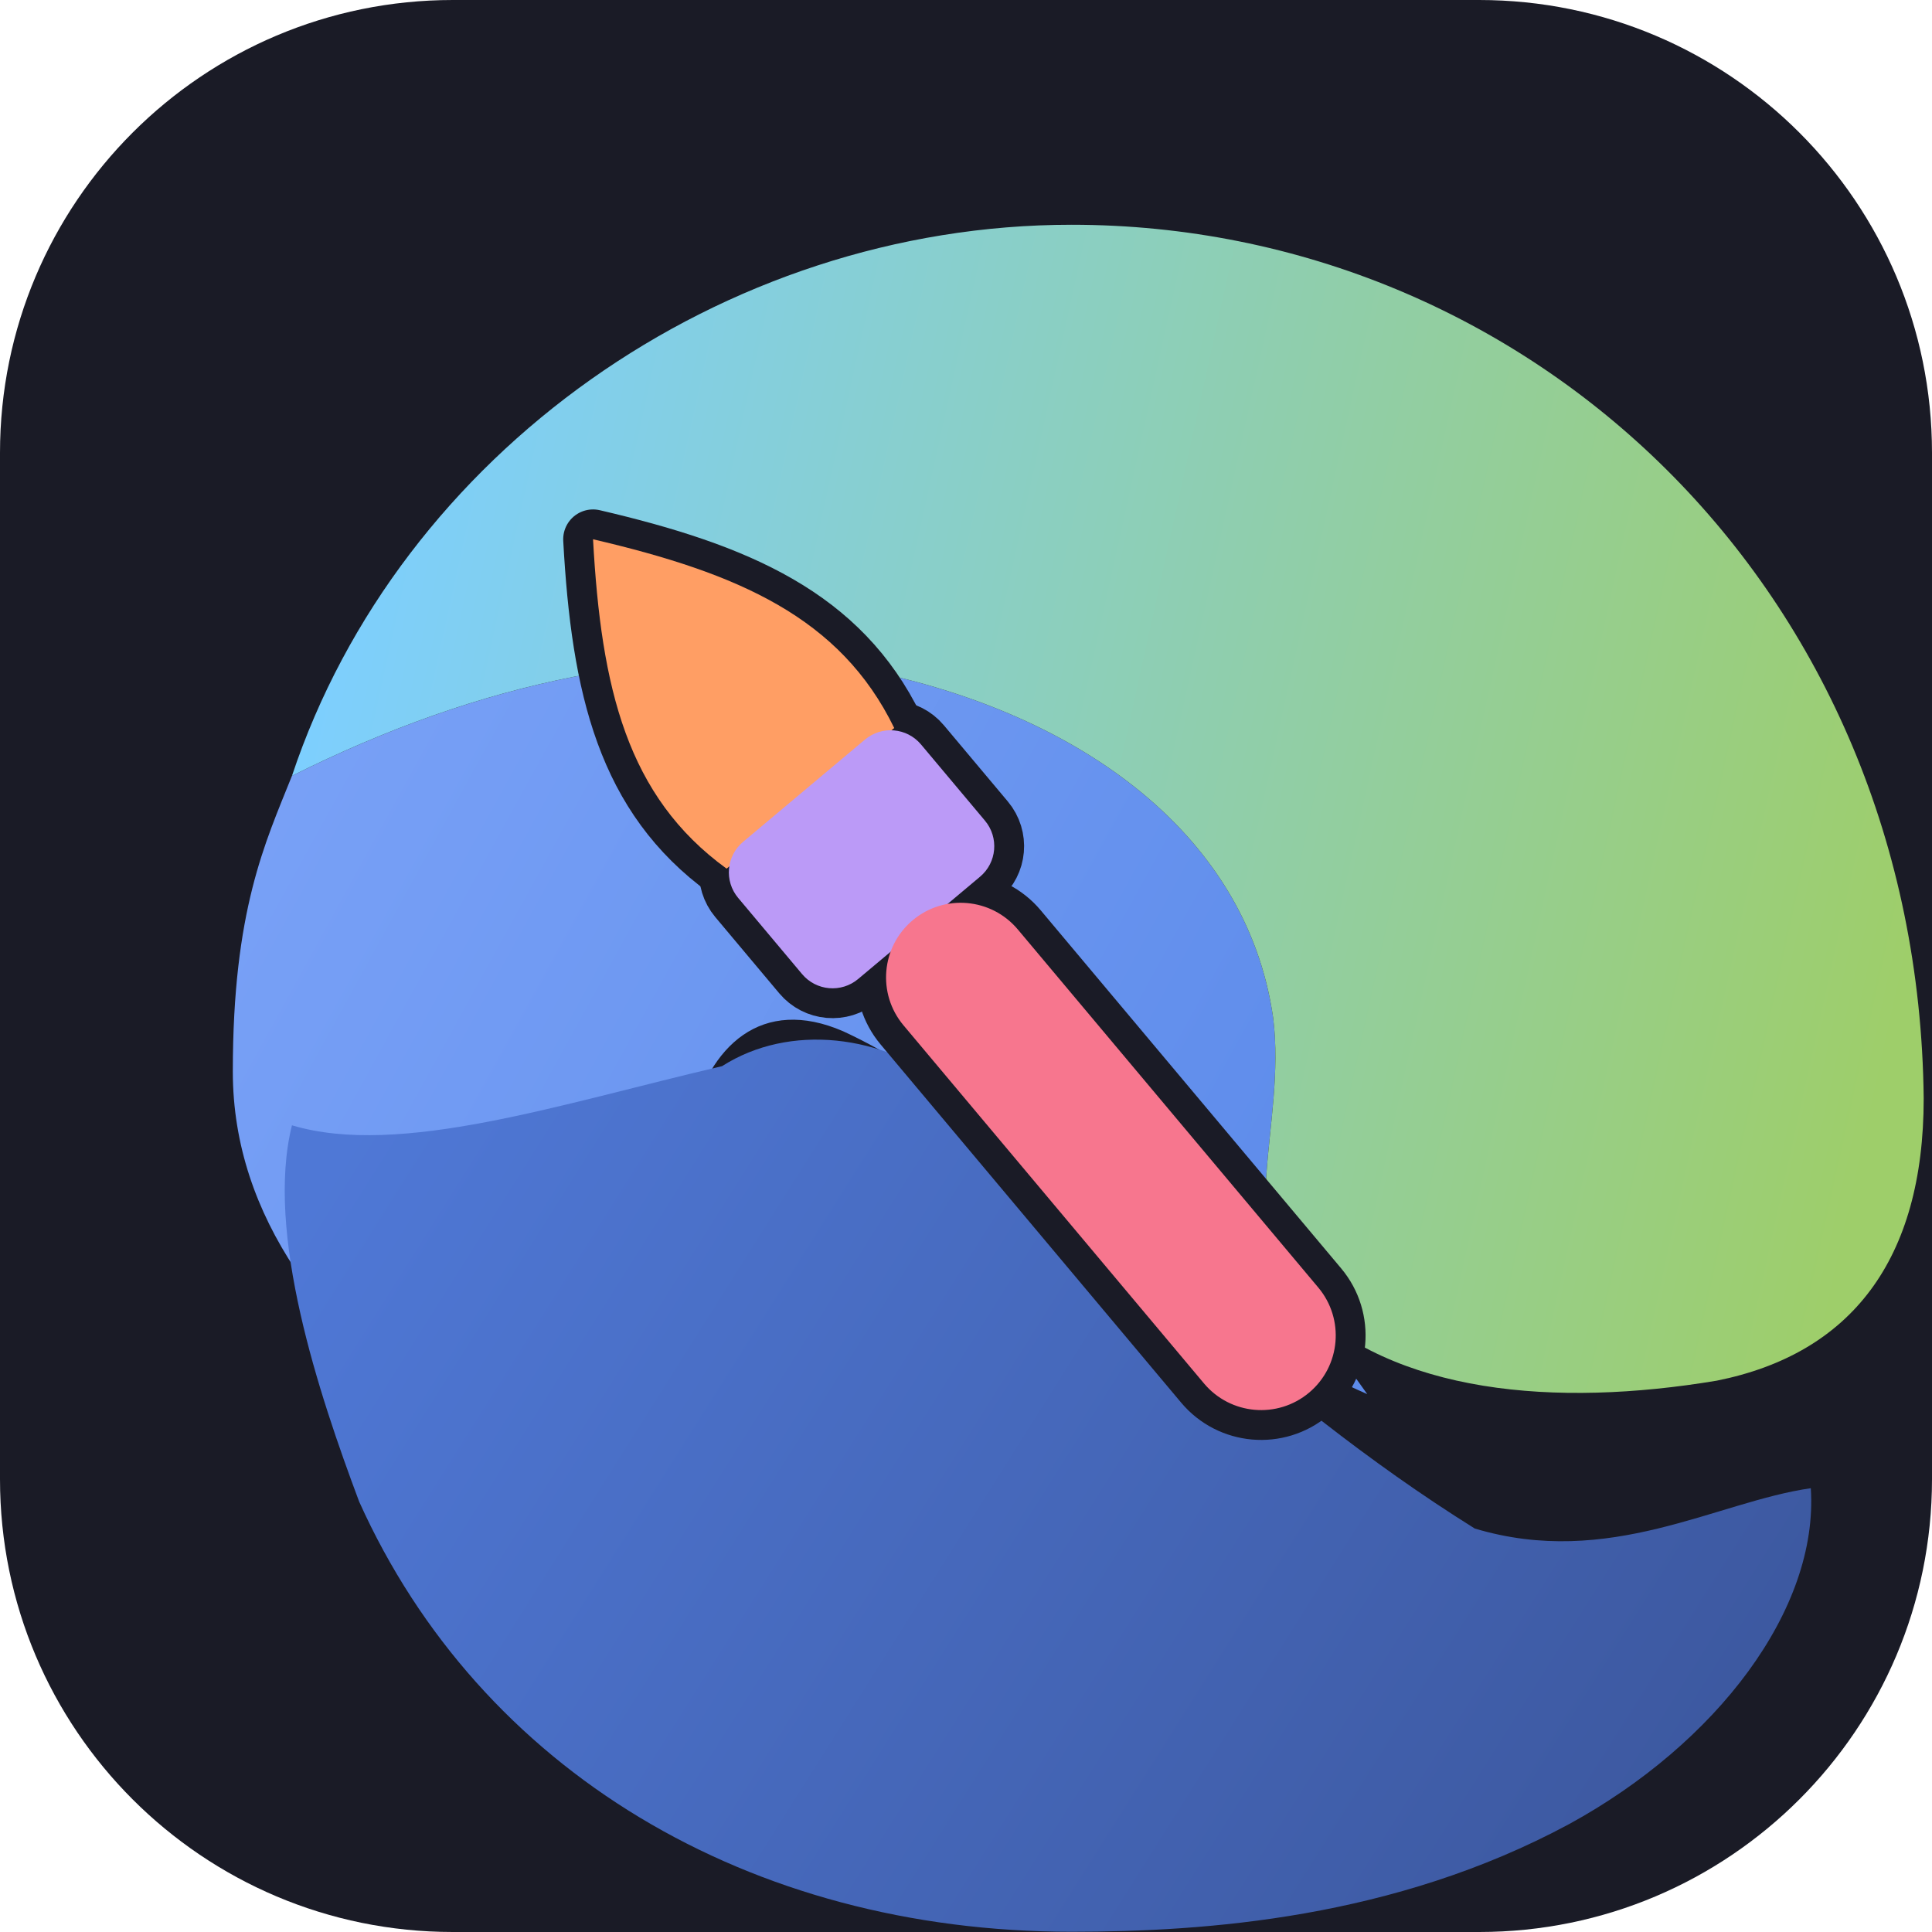
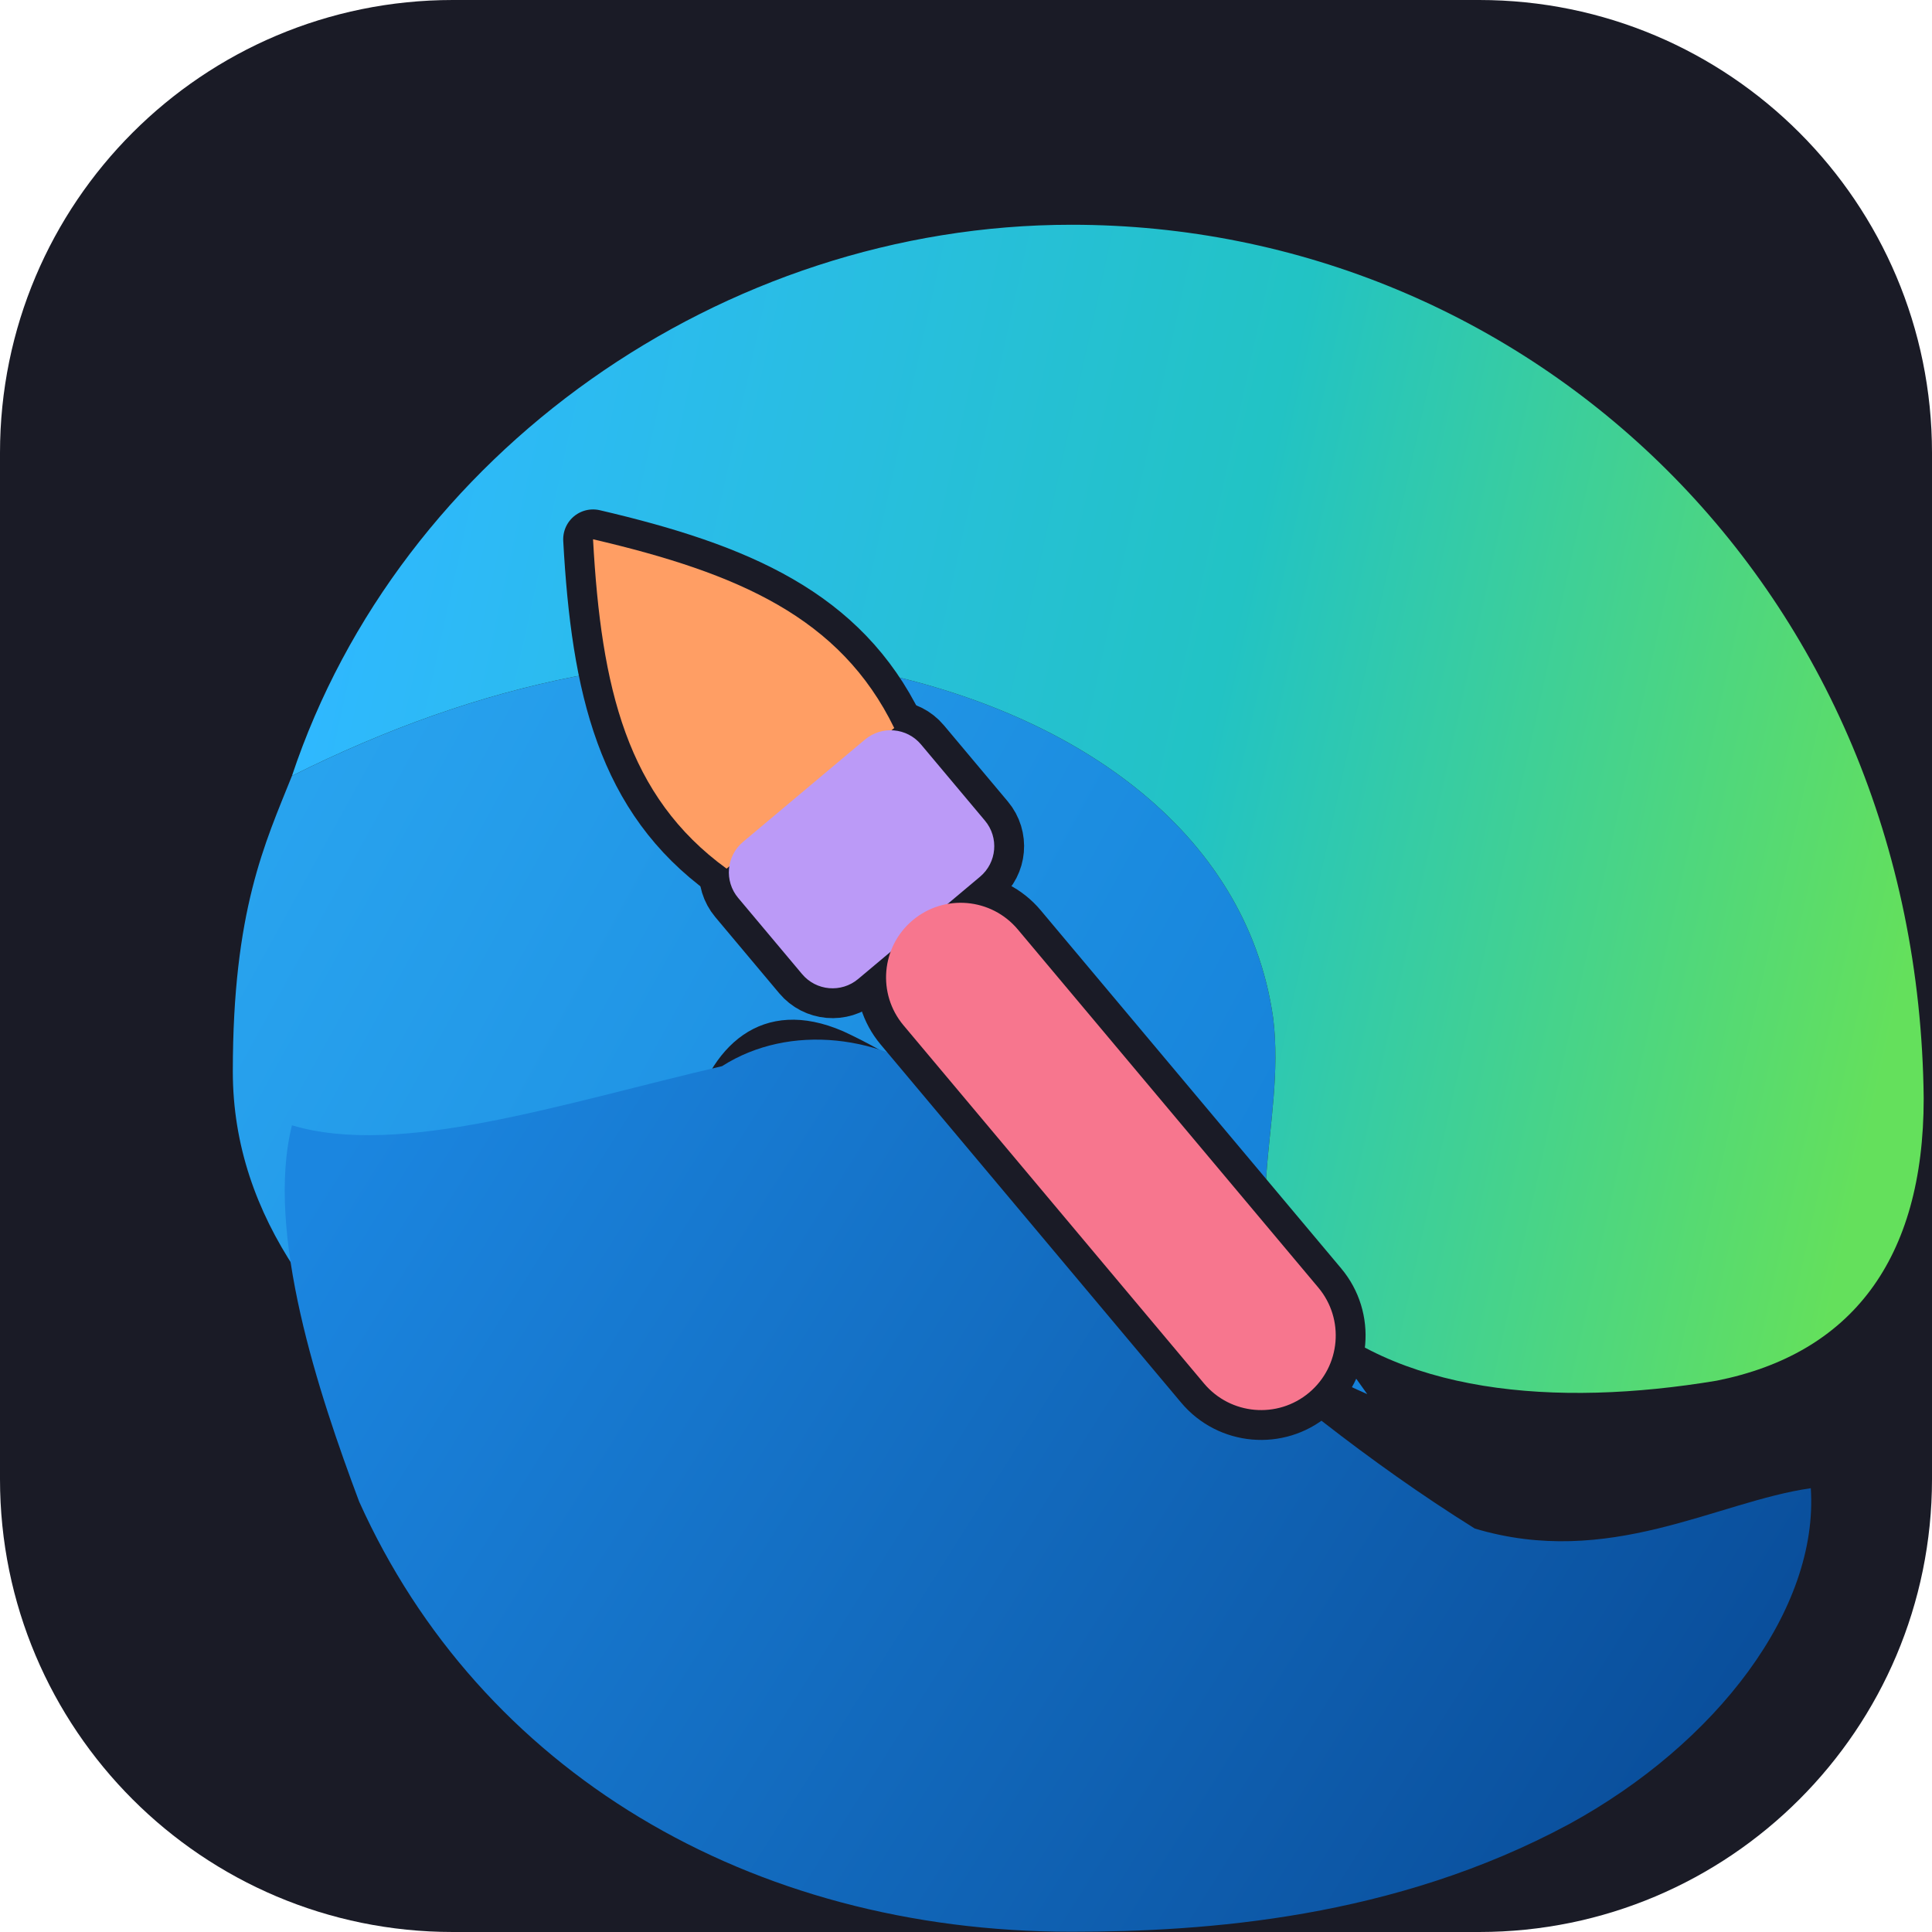
<svg xmlns="http://www.w3.org/2000/svg" viewBox="0 0 128 128" width="128" height="128">
  <defs>
    <linearGradient id="a" x1="30" y1="200" x2="620" y2="330" gradientUnits="userSpaceOnUse">
-       <stop offset="0" stop-color="#7dcfff" />
-       <stop offset="1" stop-color="#9ece6a" />
+       <stop offset="0" stop-color="#2fb8ff" />
+       <stop offset=".55" stop-color="#22c3c4" />
+       <stop offset="1" stop-color="#64e05c" />
    </linearGradient>
    <linearGradient id="b" x1="0" y1="200" x2="400" y2="420" gradientUnits="userSpaceOnUse">
-       <stop offset="0" stop-color="#7aa2f7" />
-       <stop offset="1" stop-color="#5d8bea" />
+       <stop offset="0" stop-color="#2aa6f0" />
+       <stop offset="1" stop-color="#1580d8" />
    </linearGradient>
    <linearGradient id="c" x1="60" y1="330" x2="520" y2="620" gradientUnits="userSpaceOnUse">
-       <stop offset="0" stop-color="#4f78d6" />
-       <stop offset="1" stop-color="#3d59a1" />
+       <stop offset="0" stop-color="#1b86e0" />
+       <stop offset="1" stop-color="#0a4f9c" />
    </linearGradient>
  </defs>
  <rect width="128" height="128" rx="30" fill="#1a1b26" />
  <g transform="translate(14 14) scale(.1781)">
    <path d="M8 320C8 260 20 235 30 210C100 175 170 160 240 170C320 185 385 230 395 300C400 340 380 380 405 405L430 440C350 405 300 335 235 305C205 292 185 310 178 340C172 400 180 470 215 525C150 490 8 430 8 320Z" fill="url(#b)" />
    <path d="M190 318C215 302 250 306 275 326C330 376 390 440 470 490C520 505 560 480 595 475C598 520 560 570 505 600C440 635 370 640 320 640C200 640 100 580 55 480C40 440 20 380 30 340C70 352 130 332 190 318Z" fill="url(#c)" />
    <path d="M30 210C70 90 190 5 320 5C490 5 635 140 637 330C637 390 610 425 560 435C500 445 440 440 405 405C380 380 400 340 395 300C385 230 320 185 240 170C170 160 100 175 30 210Z" fill="url(#a)" />
    <g transform="translate(142 122) rotate(-40) scale(3.7)">
      <g fill="#1a1b26" stroke="#1a1b26" stroke-width="6" stroke-linejoin="round">
        <path d="M0 0C9 12 14 22 11 34H-11C-14 22 -9 12 0 0Z" />
        <rect x="-12" y="33" width="24" height="18" rx="4" />
        <rect x="-7.5" y="50" width="15" height="62" rx="7.5" />
      </g>
      <path d="M0 0C9 12 14 22 11 34H-11C-14 22 -9 12 0 0Z" fill="#ff9e64" />
      <rect x="-12" y="33" width="24" height="18" rx="4" fill="#bb9af7" />
      <rect x="-7.5" y="50" width="15" height="62" rx="7.5" fill="#f7768e" />
    </g>
  </g>
</svg>
